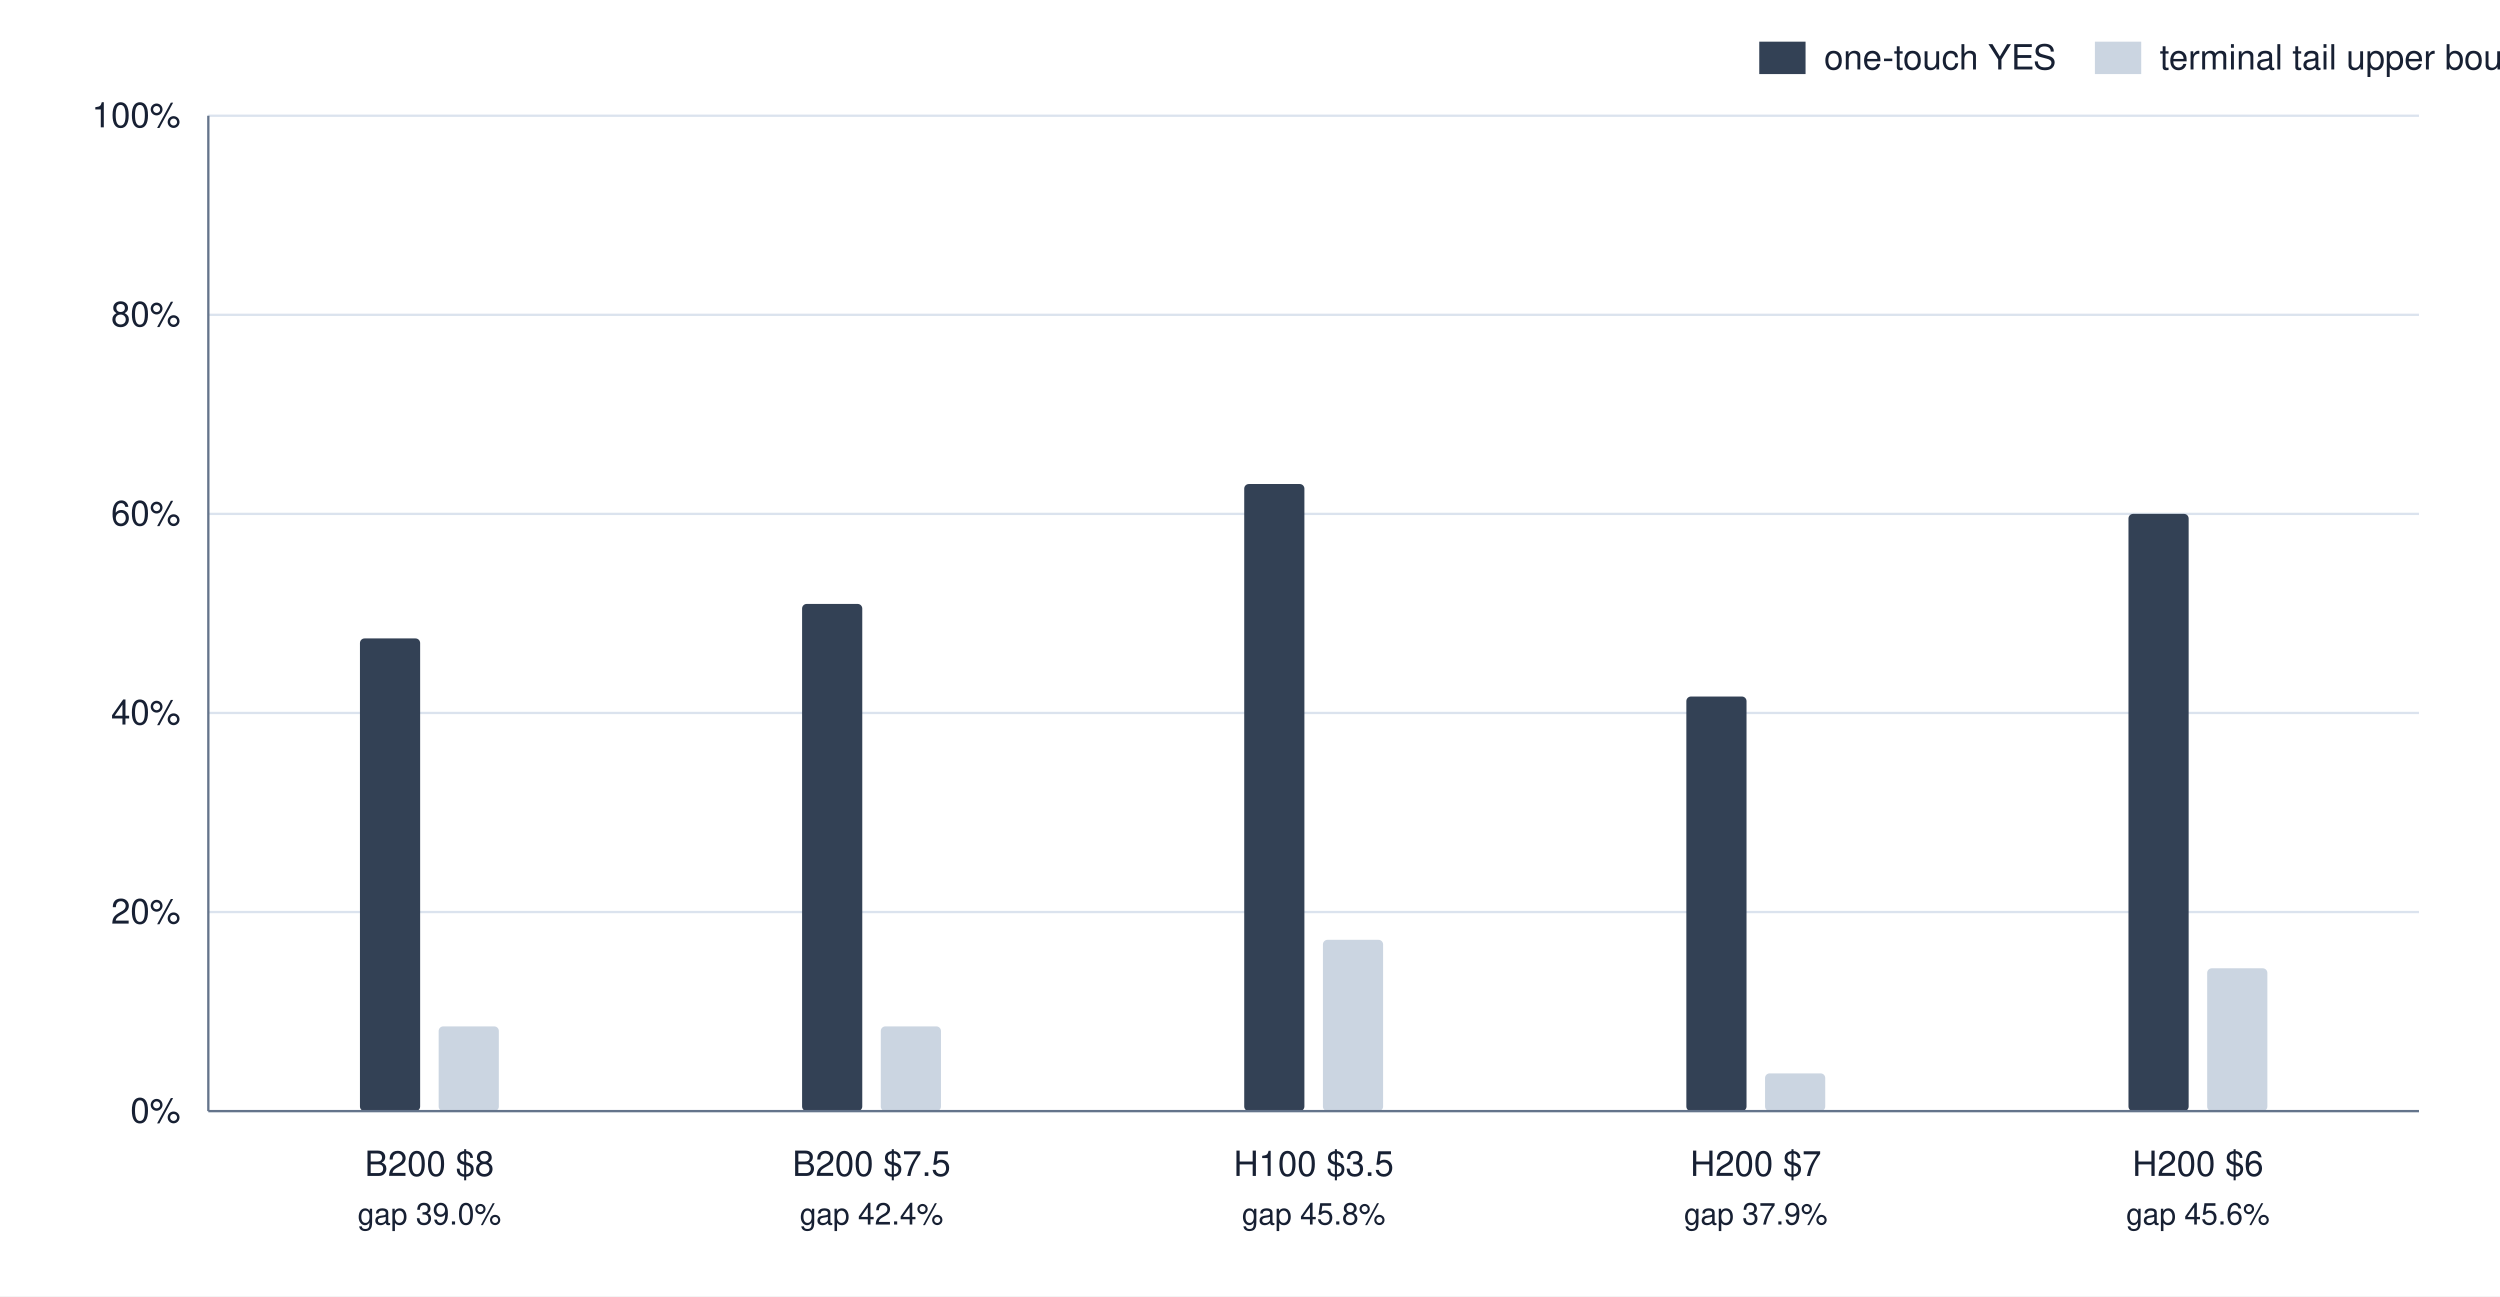
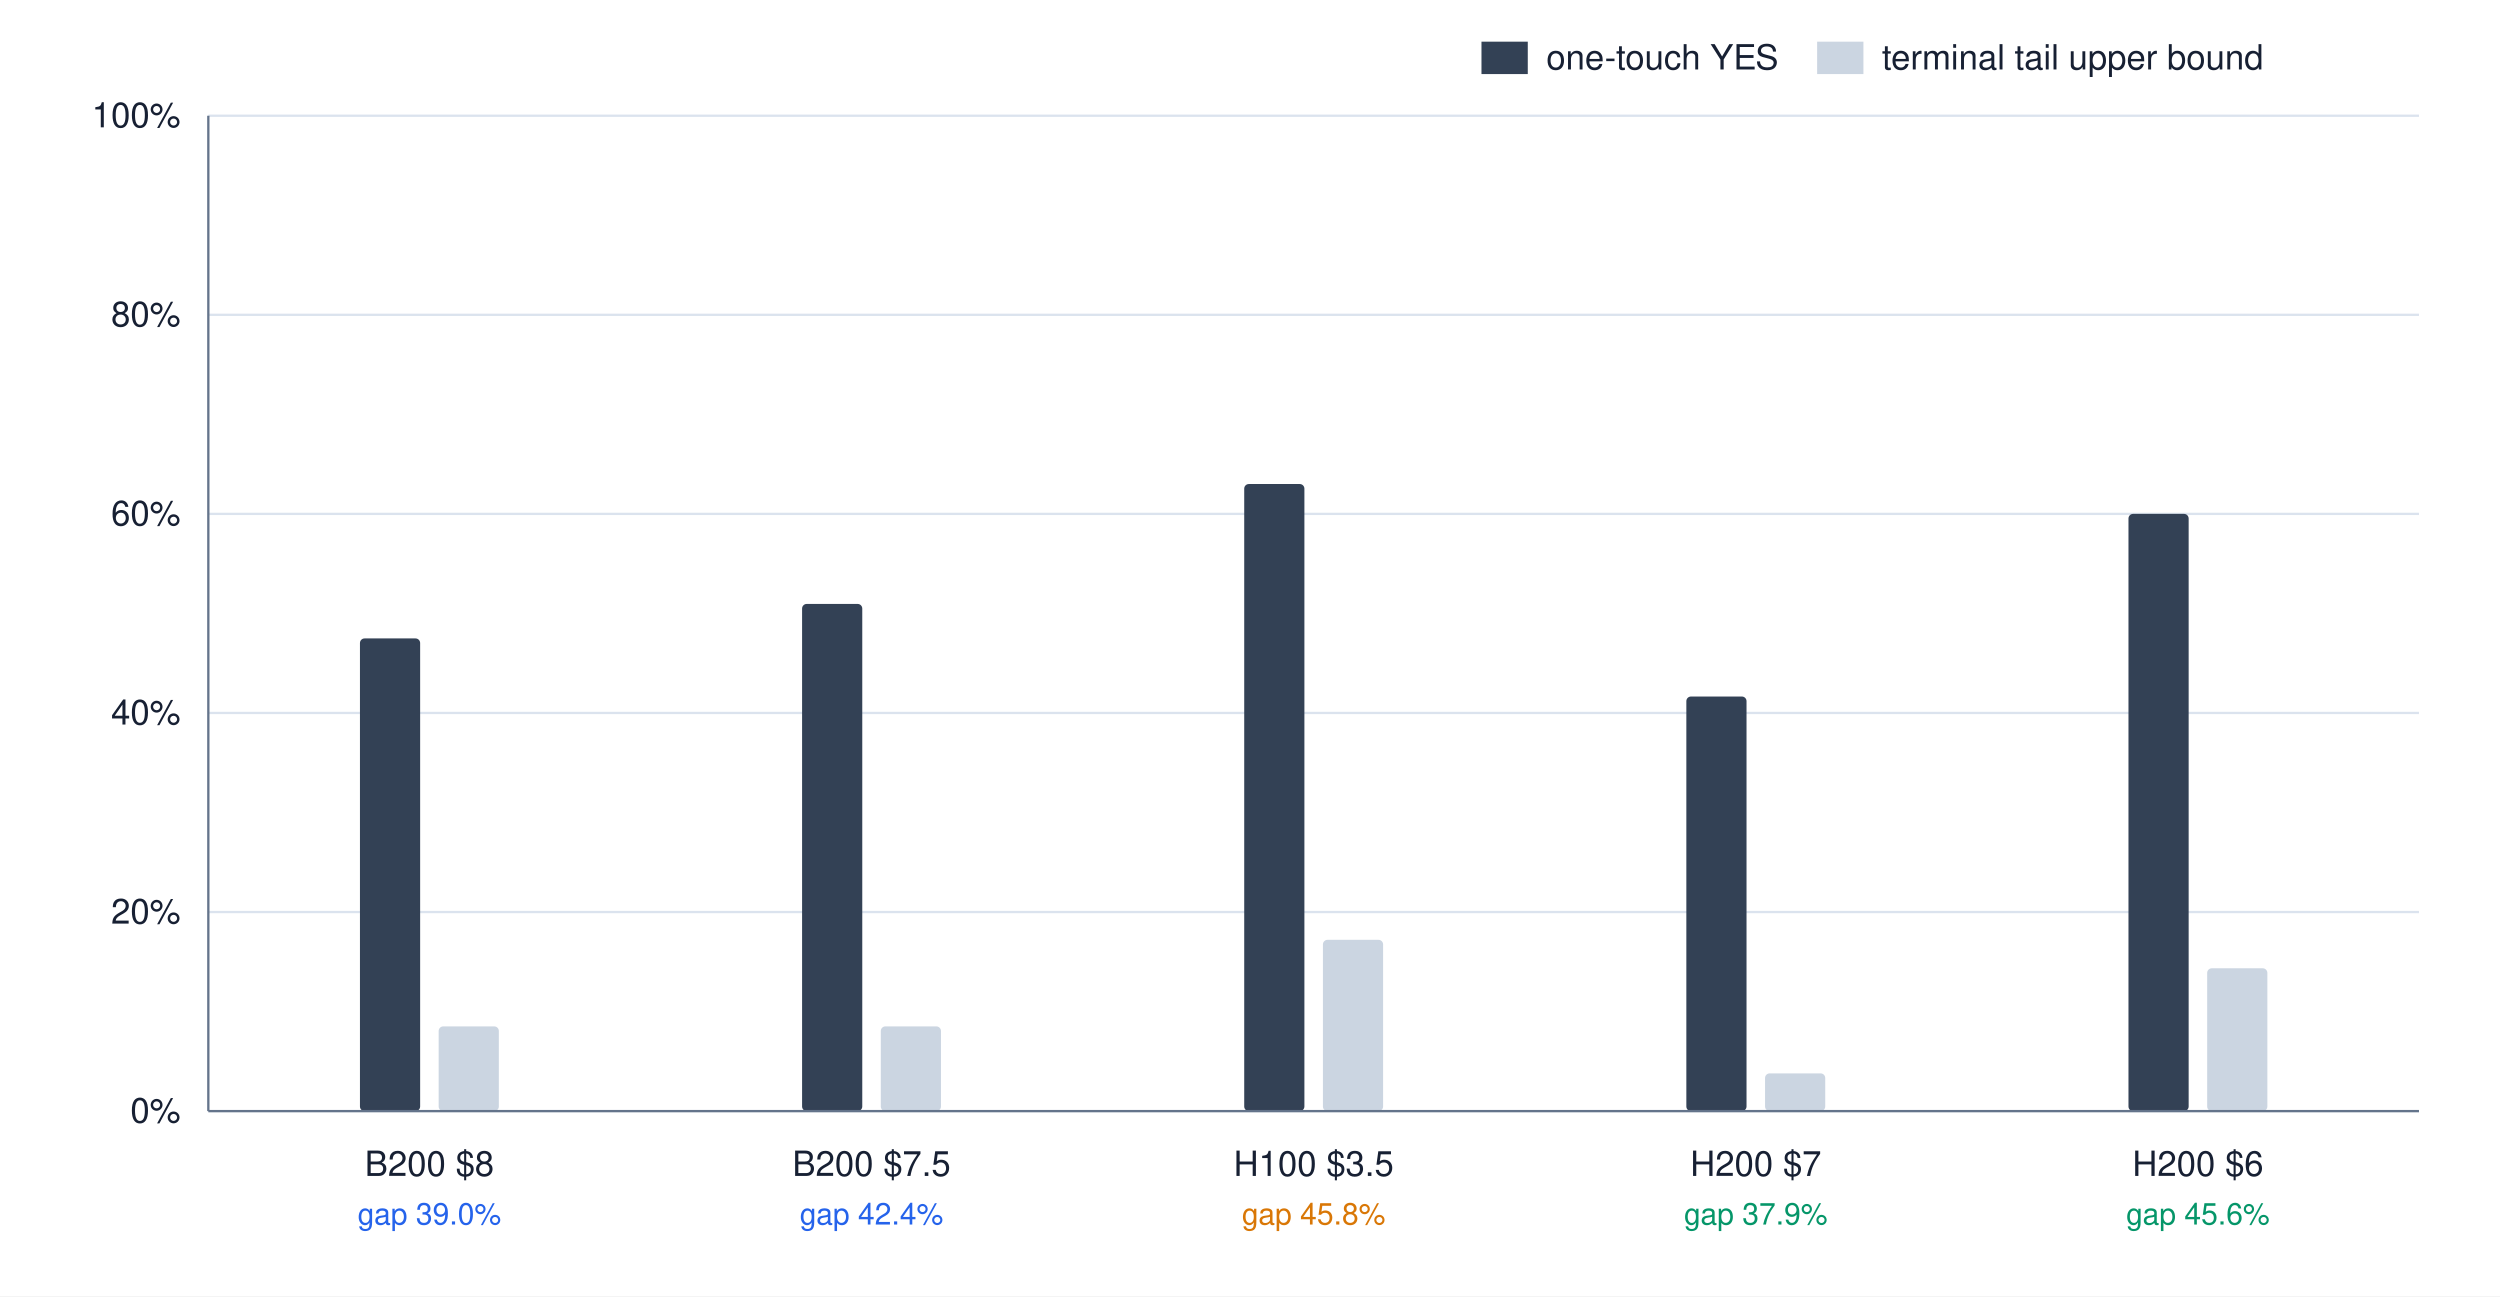
<svg xmlns="http://www.w3.org/2000/svg" width="1080" height="560" viewBox="0 0 1080 560">
  <rect width="100%" height="100%" fill="white" />
-   <style>text{font-family:Helvetica,Arial,sans-serif;fill:#172033}.axis{stroke:#64748b;stroke-width:1}.grid{stroke:#dbe3ee;stroke-width:1}.touch{fill:#334155}.tail{fill:#cbd5e1}</style>
-   <line class="grid" x1="90" y1="480.0" x2="1045" y2="480.0" />
-   <text x="78" y="485.0" font-size="15" text-anchor="end">0%</text>
-   <line class="grid" x1="90" y1="394.0" x2="1045" y2="394.0" />
-   <text x="78" y="399.0" font-size="15" text-anchor="end">20%</text>
-   <line class="grid" x1="90" y1="308.0" x2="1045" y2="308.0" />
-   <text x="78" y="313.0" font-size="15" text-anchor="end">40%</text>
-   <line class="grid" x1="90" y1="222.0" x2="1045" y2="222.0" />
-   <text x="78" y="227.0" font-size="15" text-anchor="end">60%</text>
-   <line class="grid" x1="90" y1="136.0" x2="1045" y2="136.0" />
-   <text x="78" y="141.0" font-size="15" text-anchor="end">80%</text>
-   <line class="grid" x1="90" y1="50.0" x2="1045" y2="50.0" />
-   <text x="78" y="55.0" font-size="15" text-anchor="end">100%</text>
-   <rect class="touch" x="155.5" y="275.8" width="26" height="204.2" rx="2" />
-   <rect class="tail" x="189.5" y="443.4" width="26" height="36.6" rx="2" />
-   <text x="185.5" y="508" font-size="15" text-anchor="middle">B200 $8</text>
-   <text x="185.5" y="529" font-size="13" text-anchor="middle" fill="#2563eb">gap 39.0%</text>
-   <rect class="touch" x="346.5" y="260.9" width="26" height="219.1" rx="2" />
-   <rect class="tail" x="380.5" y="443.4" width="26" height="36.6" rx="2" />
-   <text x="376.5" y="508" font-size="15" text-anchor="middle">B200 $7.5</text>
-   <text x="376.5" y="529" font-size="13" text-anchor="middle" fill="#2563eb">gap 42.4%</text>
-   <rect class="touch" x="537.5" y="209.1" width="26" height="270.9" rx="2" />
-   <rect class="tail" x="571.5" y="406.0" width="26" height="74.0" rx="2" />
-   <text x="567.5" y="508" font-size="15" text-anchor="middle">H100 $3.5</text>
-   <text x="567.5" y="529" font-size="13" text-anchor="middle" fill="#d97706">gap 45.8%</text>
-   <rect class="touch" x="728.5" y="300.9" width="26" height="179.1" rx="2" />
-   <rect class="tail" x="762.5" y="463.7" width="26" height="16.3" rx="2" />
-   <text x="758.5" y="508" font-size="15" text-anchor="middle">H200 $7</text>
-   <text x="758.5" y="529" font-size="13" text-anchor="middle" fill="#059669">gap 37.9%</text>
-   <rect class="touch" x="919.5" y="222.0" width="26" height="258.0" rx="2" />
-   <rect class="tail" x="953.5" y="418.3" width="26" height="61.7" rx="2" />
-   <text x="949.5" y="508" font-size="15" text-anchor="middle">H200 $6</text>
-   <text x="949.5" y="529" font-size="13" text-anchor="middle" fill="#059669">gap 45.6%</text>
-   <line class="axis" x1="90" y1="480" x2="1045" y2="480" />
-   <line class="axis" x1="90" y1="50" x2="90" y2="480" />
-   <rect class="touch" x="760" y="18" width="20" height="14" />
-   <text x="788" y="30" font-size="15">one-touch YES</text>
-   <rect class="tail" x="905" y="18" width="20" height="14" />
-   <text x="933" y="30" font-size="15">terminal tail upper bound</text>
+   <line stroke="#dbe3ee" stroke-width="1" x1="90" y1="480.0" x2="1045" y2="480.0" />
+   <text font-family="Helvetica,Arial,sans-serif" fill="#172033" x="78" y="485.0" font-size="15" text-anchor="end">0%</text>
+   <line stroke="#dbe3ee" stroke-width="1" x1="90" y1="394.0" x2="1045" y2="394.0" />
+   <text font-family="Helvetica,Arial,sans-serif" fill="#172033" x="78" y="399.0" font-size="15" text-anchor="end">20%</text>
+   <line stroke="#dbe3ee" stroke-width="1" x1="90" y1="308.0" x2="1045" y2="308.0" />
+   <text font-family="Helvetica,Arial,sans-serif" fill="#172033" x="78" y="313.0" font-size="15" text-anchor="end">40%</text>
+   <line stroke="#dbe3ee" stroke-width="1" x1="90" y1="222.0" x2="1045" y2="222.0" />
+   <text font-family="Helvetica,Arial,sans-serif" fill="#172033" x="78" y="227.0" font-size="15" text-anchor="end">60%</text>
+   <line stroke="#dbe3ee" stroke-width="1" x1="90" y1="136.0" x2="1045" y2="136.0" />
+   <text font-family="Helvetica,Arial,sans-serif" fill="#172033" x="78" y="141.0" font-size="15" text-anchor="end">80%</text>
+   <line stroke="#dbe3ee" stroke-width="1" x1="90" y1="50.0" x2="1045" y2="50.0" />
+   <text font-family="Helvetica,Arial,sans-serif" fill="#172033" x="78" y="55.0" font-size="15" text-anchor="end">100%</text>
+   <rect fill="#334155" x="155.5" y="275.8" width="26" height="204.2" rx="2" />
+   <rect fill="#cbd5e1" x="189.5" y="443.4" width="26" height="36.6" rx="2" />
+   <text font-family="Helvetica,Arial,sans-serif" fill="#172033" x="185.5" y="508" font-size="15" text-anchor="middle">B200 $8</text>
+   <text font-family="Helvetica,Arial,sans-serif" x="185.5" y="529" font-size="13" text-anchor="middle" fill="#2563eb">gap 39.0%</text>
+   <rect fill="#334155" x="346.5" y="260.9" width="26" height="219.1" rx="2" />
+   <rect fill="#cbd5e1" x="380.5" y="443.4" width="26" height="36.6" rx="2" />
+   <text font-family="Helvetica,Arial,sans-serif" fill="#172033" x="376.5" y="508" font-size="15" text-anchor="middle">B200 $7.5</text>
+   <text font-family="Helvetica,Arial,sans-serif" x="376.5" y="529" font-size="13" text-anchor="middle" fill="#2563eb">gap 42.4%</text>
+   <rect fill="#334155" x="537.5" y="209.1" width="26" height="270.9" rx="2" />
+   <rect fill="#cbd5e1" x="571.5" y="406.0" width="26" height="74.0" rx="2" />
+   <text font-family="Helvetica,Arial,sans-serif" fill="#172033" x="567.5" y="508" font-size="15" text-anchor="middle">H100 $3.5</text>
+   <text font-family="Helvetica,Arial,sans-serif" x="567.5" y="529" font-size="13" text-anchor="middle" fill="#d97706">gap 45.8%</text>
+   <rect fill="#334155" x="728.5" y="300.9" width="26" height="179.1" rx="2" />
+   <rect fill="#cbd5e1" x="762.5" y="463.7" width="26" height="16.3" rx="2" />
+   <text font-family="Helvetica,Arial,sans-serif" fill="#172033" x="758.5" y="508" font-size="15" text-anchor="middle">H200 $7</text>
+   <text font-family="Helvetica,Arial,sans-serif" x="758.5" y="529" font-size="13" text-anchor="middle" fill="#059669">gap 37.9%</text>
+   <rect fill="#334155" x="919.5" y="222.0" width="26" height="258.0" rx="2" />
+   <rect fill="#cbd5e1" x="953.5" y="418.3" width="26" height="61.7" rx="2" />
+   <text font-family="Helvetica,Arial,sans-serif" fill="#172033" x="949.5" y="508" font-size="15" text-anchor="middle">H200 $6</text>
+   <text font-family="Helvetica,Arial,sans-serif" x="949.5" y="529" font-size="13" text-anchor="middle" fill="#059669">gap 45.6%</text>
+   <line stroke="#64748b" stroke-width="1" x1="90" y1="480" x2="1045" y2="480" />
+   <line stroke="#64748b" stroke-width="1" x1="90" y1="50" x2="90" y2="480" />
+   <rect fill="#334155" x="640" y="18" width="20" height="14" />
+   <text font-family="Helvetica,Arial,sans-serif" fill="#172033" x="668" y="30" font-size="15">one-touch YES</text>
+   <rect fill="#cbd5e1" x="785" y="18" width="20" height="14" />
+   <text font-family="Helvetica,Arial,sans-serif" fill="#172033" x="813" y="30" font-size="15">terminal tail upper bound</text>
</svg>
